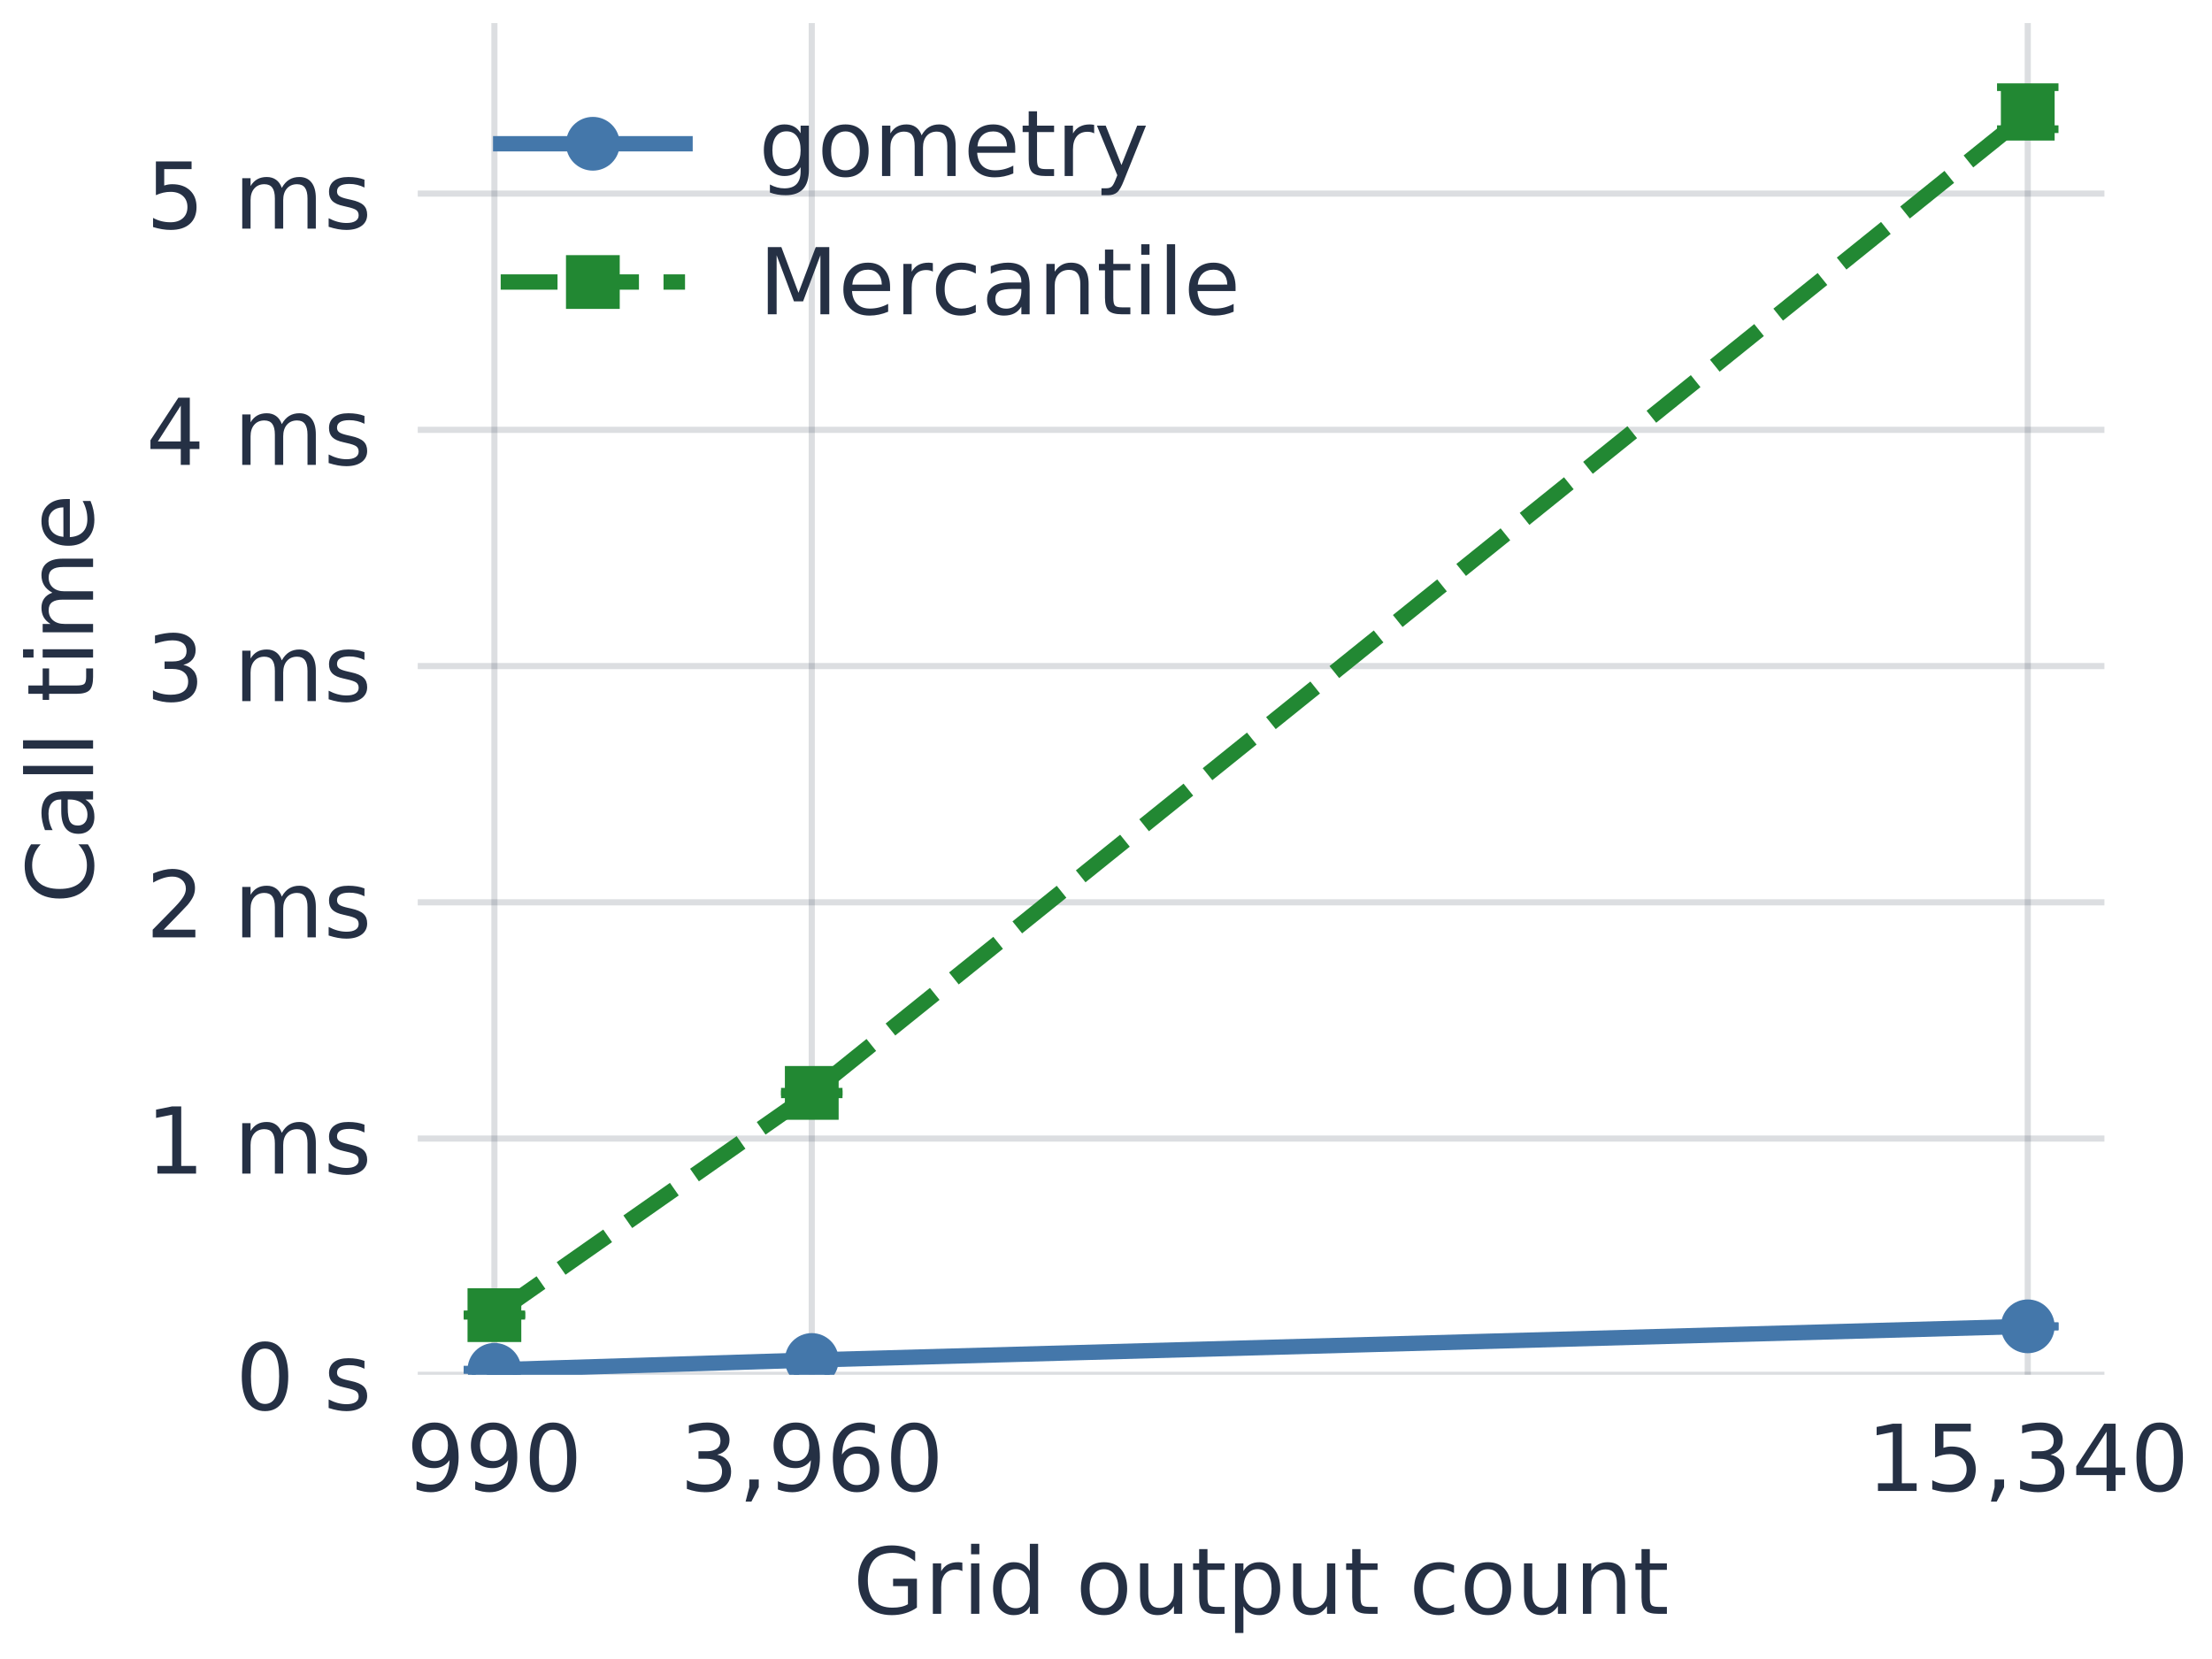
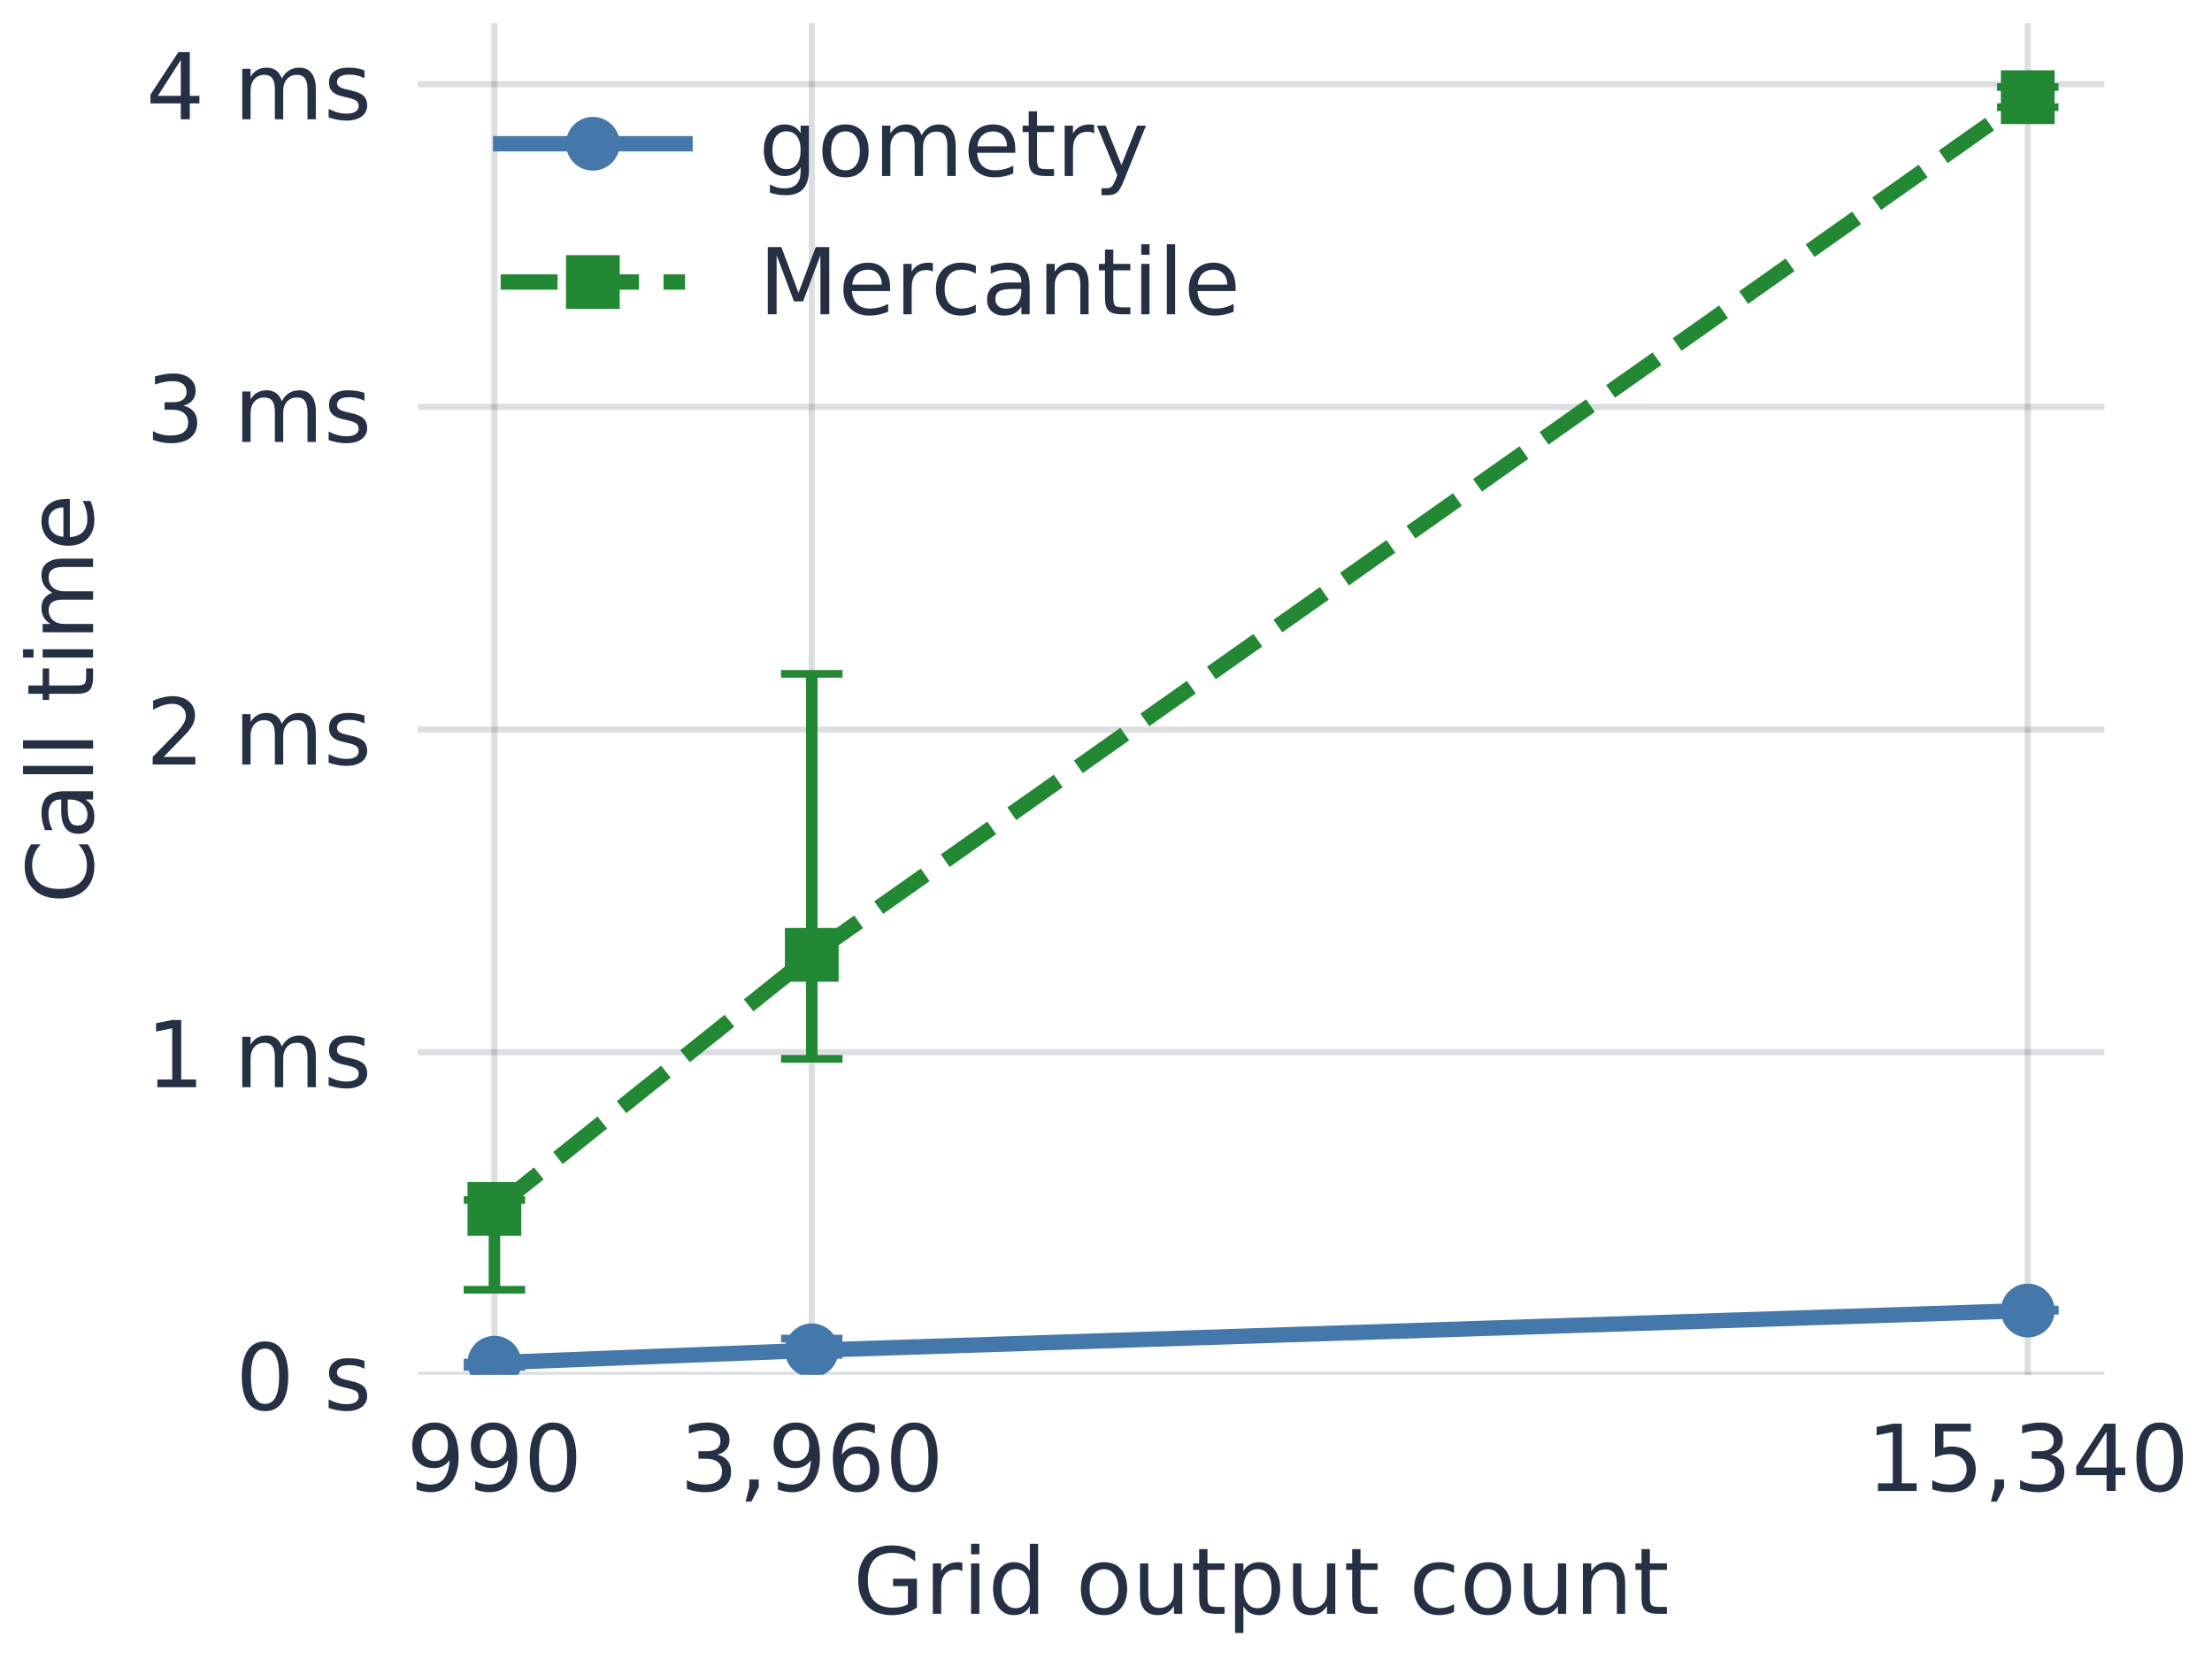
<svg xmlns="http://www.w3.org/2000/svg" xmlns:xlink="http://www.w3.org/1999/xlink" width="288pt" height="216pt" viewBox="0 0 288 216" version="1.1">
  <defs>
    <style type="text/css">*{stroke-linejoin: round; stroke-linecap: butt}</style>
  </defs>
  <g id="figure_1">
    <g id="patch_1">
      <path d="M 0 216 L 288 216 L 288 0 L 0 0 L 0 216 z " style="fill: none" />
    </g>
    <g id="axes_1">
      <g id="patch_2">
        <path d="M 54.39 178.999 L 273.995 178.999 L 273.995 3 L 54.39 3 L 54.39 178.999 z " style="fill: none" />
      </g>
      <g id="matplotlib.axis_1">
        <g id="xtick_1">
          <g id="line2d_1">
            <path d="M 64.372 178.999 L 64.372 3 " clip-path="url(#p5caec38085)" style="fill: none; stroke: #253044; stroke-opacity: 0.16; stroke-width: 0.8; stroke-linecap: square" />
          </g>
          <g id="line2d_2" />
          <g id="text_1">
            <g style="fill: #253044" transform="translate(52.91945 194.116) scale(0.12 -0.12)">
              <defs>
                <path id="DejaVuSans-1c" d="M 703 97 L 703 672 Q 941 559 1184 500 Q 1428 441 1663 441 Q 2288 441 2617 861 Q 2947 1281 2994 2138 Q 2813 1869 2534 1725 Q 2256 1581 1919 1581 Q 1219 1581 811 2004 Q 403 2428 403 3163 Q 403 3881 828 4315 Q 1253 4750 1959 4750 Q 2769 4750 3195 4129 Q 3622 3509 3622 2328 Q 3622 1225 3098 567 Q 2575 -91 1691 -91 Q 1453 -91 1209 -44 Q 966 3 703 97 z M 1959 2075 Q 2384 2075 2632 2365 Q 2881 2656 2881 3163 Q 2881 3666 2632 3958 Q 2384 4250 1959 4250 Q 1534 4250 1286 3958 Q 1038 3666 1038 3163 Q 1038 2656 1286 2365 Q 1534 2075 1959 2075 z " transform="scale(0.015625)" />
                <path id="DejaVuSans-13" d="M 2034 4250 Q 1547 4250 1301 3770 Q 1056 3291 1056 2328 Q 1056 1369 1301 889 Q 1547 409 2034 409 Q 2525 409 2770 889 Q 3016 1369 3016 2328 Q 3016 3291 2770 3770 Q 2525 4250 2034 4250 z M 2034 4750 Q 2819 4750 3233 4129 Q 3647 3509 3647 2328 Q 3647 1150 3233 529 Q 2819 -91 2034 -91 Q 1250 -91 836 529 Q 422 1150 422 2328 Q 422 3509 836 4129 Q 1250 4750 2034 4750 z " transform="scale(0.015625)" />
              </defs>
              <use xlink:href="#DejaVuSans-1c" />
              <use xlink:href="#DejaVuSans-1c" transform="translate(63.625 0)" />
              <use xlink:href="#DejaVuSans-13" transform="translate(127.25 0)" />
            </g>
          </g>
        </g>
        <g id="xtick_2">
          <g id="line2d_3">
            <path d="M 105.691 178.999 L 105.691 3 " clip-path="url(#p5caec38085)" style="fill: none; stroke: #253044; stroke-opacity: 0.16; stroke-width: 0.8; stroke-linecap: square" />
          </g>
          <g id="line2d_4" />
          <g id="text_2">
            <g style="fill: #253044" transform="translate(88.51441 194.116) scale(0.12 -0.12)">
              <defs>
                <path id="DejaVuSans-16" d="M 2597 2516 Q 3050 2419 3304 2112 Q 3559 1806 3559 1356 Q 3559 666 3084 287 Q 2609 -91 1734 -91 Q 1441 -91 1130 -33 Q 819 25 488 141 L 488 750 Q 750 597 1062 519 Q 1375 441 1716 441 Q 2309 441 2620 675 Q 2931 909 2931 1356 Q 2931 1769 2642 2001 Q 2353 2234 1838 2234 L 1294 2234 L 1294 2753 L 1863 2753 Q 2328 2753 2575 2939 Q 2822 3125 2822 3475 Q 2822 3834 2567 4026 Q 2313 4219 1838 4219 Q 1578 4219 1281 4162 Q 984 4106 628 3988 L 628 4550 Q 988 4650 1302 4700 Q 1616 4750 1894 4750 Q 2613 4750 3031 4423 Q 3450 4097 3450 3541 Q 3450 3153 3228 2886 Q 3006 2619 2597 2516 z " transform="scale(0.015625)" />
                <path id="DejaVuSans-f" d="M 750 794 L 1409 794 L 1409 256 L 897 -744 L 494 -744 L 750 256 L 750 794 z " transform="scale(0.015625)" />
                <path id="DejaVuSans-19" d="M 2113 2584 Q 1688 2584 1439 2293 Q 1191 2003 1191 1497 Q 1191 994 1439 701 Q 1688 409 2113 409 Q 2538 409 2786 701 Q 3034 994 3034 1497 Q 3034 2003 2786 2293 Q 2538 2584 2113 2584 z M 3366 4563 L 3366 3988 Q 3128 4100 2886 4159 Q 2644 4219 2406 4219 Q 1781 4219 1451 3797 Q 1122 3375 1075 2522 Q 1259 2794 1537 2939 Q 1816 3084 2150 3084 Q 2853 3084 3261 2657 Q 3669 2231 3669 1497 Q 3669 778 3244 343 Q 2819 -91 2113 -91 Q 1303 -91 875 529 Q 447 1150 447 2328 Q 447 3434 972 4092 Q 1497 4750 2381 4750 Q 2619 4750 2861 4703 Q 3103 4656 3366 4563 z " transform="scale(0.015625)" />
              </defs>
              <use xlink:href="#DejaVuSans-16" />
              <use xlink:href="#DejaVuSans-f" transform="translate(63.625 0)" />
              <use xlink:href="#DejaVuSans-1c" transform="translate(95.40625 0)" />
              <use xlink:href="#DejaVuSans-19" transform="translate(159.0312 0)" />
              <use xlink:href="#DejaVuSans-13" transform="translate(222.6562 0)" />
            </g>
          </g>
        </g>
        <g id="xtick_3">
          <g id="line2d_5">
            <path d="M 264.012 178.999 L 264.012 3 " clip-path="url(#p5caec38085)" style="fill: none; stroke: #253044; stroke-opacity: 0.16; stroke-width: 0.8; stroke-linecap: square" />
          </g>
          <g id="line2d_6" />
          <g id="text_3">
            <g style="fill: #253044" transform="translate(243.0181 194.116) scale(0.12 -0.12)">
              <defs>
                <path id="DejaVuSans-14" d="M 794 531 L 1825 531 L 1825 4091 L 703 3866 L 703 4441 L 1819 4666 L 2450 4666 L 2450 531 L 3481 531 L 3481 0 L 794 0 L 794 531 z " transform="scale(0.015625)" />
                <path id="DejaVuSans-18" d="M 691 4666 L 3169 4666 L 3169 4134 L 1269 4134 L 1269 2991 Q 1406 3038 1543 3061 Q 1681 3084 1819 3084 Q 2600 3084 3056 2656 Q 3513 2228 3513 1497 Q 3513 744 3044 326 Q 2575 -91 1722 -91 Q 1428 -91 1123 -41 Q 819 9 494 109 L 494 744 Q 775 591 1075 516 Q 1375 441 1709 441 Q 2250 441 2565 725 Q 2881 1009 2881 1497 Q 2881 1984 2565 2268 Q 2250 2553 1709 2553 Q 1456 2553 1204 2497 Q 953 2441 691 2322 L 691 4666 z " transform="scale(0.015625)" />
                <path id="DejaVuSans-17" d="M 2419 4116 L 825 1625 L 2419 1625 L 2419 4116 z M 2253 4666 L 3047 4666 L 3047 1625 L 3713 1625 L 3713 1100 L 3047 1100 L 3047 0 L 2419 0 L 2419 1100 L 313 1100 L 313 1709 L 2253 4666 z " transform="scale(0.015625)" />
              </defs>
              <use xlink:href="#DejaVuSans-14" />
              <use xlink:href="#DejaVuSans-18" transform="translate(63.625 0)" />
              <use xlink:href="#DejaVuSans-f" transform="translate(127.25 0)" />
              <use xlink:href="#DejaVuSans-16" transform="translate(159.0312 0)" />
              <use xlink:href="#DejaVuSans-17" transform="translate(222.6562 0)" />
              <use xlink:href="#DejaVuSans-13" transform="translate(286.2812 0)" />
            </g>
          </g>
        </g>
        <g id="text_4">
          <g style="fill: #253044" transform="translate(111.0697 210.1169) scale(0.12 -0.12)">
            <defs>
              <path id="DejaVuSans-2a" d="M 3809 666 L 3809 1919 L 2778 1919 L 2778 2438 L 4434 2438 L 4434 434 Q 4069 175 3628 42 Q 3188 -91 2688 -91 Q 1594 -91 976 548 Q 359 1188 359 2328 Q 359 3472 976 4111 Q 1594 4750 2688 4750 Q 3144 4750 3555 4637 Q 3966 4525 4313 4306 L 4313 3634 Q 3963 3931 3569 4081 Q 3175 4231 2741 4231 Q 1884 4231 1454 3753 Q 1025 3275 1025 2328 Q 1025 1384 1454 906 Q 1884 428 2741 428 Q 3075 428 3337 486 Q 3600 544 3809 666 z " transform="scale(0.015625)" />
              <path id="DejaVuSans-55" d="M 2631 2963 Q 2534 3019 2420 3045 Q 2306 3072 2169 3072 Q 1681 3072 1420 2755 Q 1159 2438 1159 1844 L 1159 0 L 581 0 L 581 3500 L 1159 3500 L 1159 2956 Q 1341 3275 1631 3429 Q 1922 3584 2338 3584 Q 2397 3584 2469 3576 Q 2541 3569 2628 3553 L 2631 2963 z " transform="scale(0.015625)" />
              <path id="DejaVuSans-4c" d="M 603 3500 L 1178 3500 L 1178 0 L 603 0 L 603 3500 z M 603 4863 L 1178 4863 L 1178 4134 L 603 4134 L 603 4863 z " transform="scale(0.015625)" />
              <path id="DejaVuSans-47" d="M 2906 2969 L 2906 4863 L 3481 4863 L 3481 0 L 2906 0 L 2906 525 Q 2725 213 2448 61 Q 2172 -91 1784 -91 Q 1150 -91 751 415 Q 353 922 353 1747 Q 353 2572 751 3078 Q 1150 3584 1784 3584 Q 2172 3584 2448 3432 Q 2725 3281 2906 2969 z M 947 1747 Q 947 1113 1208 752 Q 1469 391 1925 391 Q 2381 391 2643 752 Q 2906 1113 2906 1747 Q 2906 2381 2643 2742 Q 2381 3103 1925 3103 Q 1469 3103 1208 2742 Q 947 2381 947 1747 z " transform="scale(0.015625)" />
              <path id="DejaVuSans-3" transform="scale(0.015625)" />
              <path id="DejaVuSans-52" d="M 1959 3097 Q 1497 3097 1228 2736 Q 959 2375 959 1747 Q 959 1119 1226 758 Q 1494 397 1959 397 Q 2419 397 2687 759 Q 2956 1122 2956 1747 Q 2956 2369 2687 2733 Q 2419 3097 1959 3097 z M 1959 3584 Q 2709 3584 3137 3096 Q 3566 2609 3566 1747 Q 3566 888 3137 398 Q 2709 -91 1959 -91 Q 1206 -91 779 398 Q 353 888 353 1747 Q 353 2609 779 3096 Q 1206 3584 1959 3584 z " transform="scale(0.015625)" />
              <path id="DejaVuSans-58" d="M 544 1381 L 544 3500 L 1119 3500 L 1119 1403 Q 1119 906 1312 657 Q 1506 409 1894 409 Q 2359 409 2629 706 Q 2900 1003 2900 1516 L 2900 3500 L 3475 3500 L 3475 0 L 2900 0 L 2900 538 Q 2691 219 2414 64 Q 2138 -91 1772 -91 Q 1169 -91 856 284 Q 544 659 544 1381 z M 1991 3584 L 1991 3584 z " transform="scale(0.015625)" />
              <path id="DejaVuSans-57" d="M 1172 4494 L 1172 3500 L 2356 3500 L 2356 3053 L 1172 3053 L 1172 1153 Q 1172 725 1289 603 Q 1406 481 1766 481 L 2356 481 L 2356 0 L 1766 0 Q 1100 0 847 248 Q 594 497 594 1153 L 594 3053 L 172 3053 L 172 3500 L 594 3500 L 594 4494 L 1172 4494 z " transform="scale(0.015625)" />
              <path id="DejaVuSans-53" d="M 1159 525 L 1159 -1331 L 581 -1331 L 581 3500 L 1159 3500 L 1159 2969 Q 1341 3281 1617 3432 Q 1894 3584 2278 3584 Q 2916 3584 3314 3078 Q 3713 2572 3713 1747 Q 3713 922 3314 415 Q 2916 -91 2278 -91 Q 1894 -91 1617 61 Q 1341 213 1159 525 z M 3116 1747 Q 3116 2381 2855 2742 Q 2594 3103 2138 3103 Q 1681 3103 1420 2742 Q 1159 2381 1159 1747 Q 1159 1113 1420 752 Q 1681 391 2138 391 Q 2594 391 2855 752 Q 3116 1113 3116 1747 z " transform="scale(0.015625)" />
              <path id="DejaVuSans-46" d="M 3122 3366 L 3122 2828 Q 2878 2963 2633 3030 Q 2388 3097 2138 3097 Q 1578 3097 1268 2742 Q 959 2388 959 1747 Q 959 1106 1268 751 Q 1578 397 2138 397 Q 2388 397 2633 464 Q 2878 531 3122 666 L 3122 134 Q 2881 22 2623 -34 Q 2366 -91 2075 -91 Q 1284 -91 818 406 Q 353 903 353 1747 Q 353 2603 823 3093 Q 1294 3584 2113 3584 Q 2378 3584 2631 3529 Q 2884 3475 3122 3366 z " transform="scale(0.015625)" />
              <path id="DejaVuSans-51" d="M 3513 2113 L 3513 0 L 2938 0 L 2938 2094 Q 2938 2591 2744 2837 Q 2550 3084 2163 3084 Q 1697 3084 1428 2787 Q 1159 2491 1159 1978 L 1159 0 L 581 0 L 581 3500 L 1159 3500 L 1159 2956 Q 1366 3272 1645 3428 Q 1925 3584 2291 3584 Q 2894 3584 3203 3211 Q 3513 2838 3513 2113 z " transform="scale(0.015625)" />
            </defs>
            <use xlink:href="#DejaVuSans-2a" />
            <use xlink:href="#DejaVuSans-55" transform="translate(77.48438 0)" />
            <use xlink:href="#DejaVuSans-4c" transform="translate(118.5938 0)" />
            <use xlink:href="#DejaVuSans-47" transform="translate(146.375 0)" />
            <use xlink:href="#DejaVuSans-3" transform="translate(209.8594 0)" />
            <use xlink:href="#DejaVuSans-52" transform="translate(241.6406 0)" />
            <use xlink:href="#DejaVuSans-58" transform="translate(302.8281 0)" />
            <use xlink:href="#DejaVuSans-57" transform="translate(366.2031 0)" />
            <use xlink:href="#DejaVuSans-53" transform="translate(405.4062 0)" />
            <use xlink:href="#DejaVuSans-58" transform="translate(468.8906 0)" />
            <use xlink:href="#DejaVuSans-57" transform="translate(532.2656 0)" />
            <use xlink:href="#DejaVuSans-3" transform="translate(571.4688 0)" />
            <use xlink:href="#DejaVuSans-46" transform="translate(603.25 0)" />
            <use xlink:href="#DejaVuSans-52" transform="translate(658.2344 0)" />
            <use xlink:href="#DejaVuSans-58" transform="translate(719.4219 0)" />
            <use xlink:href="#DejaVuSans-51" transform="translate(782.7969 0)" />
            <use xlink:href="#DejaVuSans-57" transform="translate(846.1719 0)" />
          </g>
        </g>
      </g>
      <g id="matplotlib.axis_2">
        <g id="ytick_1">
          <g id="line2d_7">
            <path d="M 54.39 178.999 L 273.995 178.999 " clip-path="url(#p5caec38085)" style="fill: none; stroke: #253044; stroke-opacity: 0.16; stroke-width: 0.8; stroke-linecap: square" />
          </g>
          <g id="line2d_8" />
          <g id="text_5">
            <g style="fill: #253044" transform="translate(30.68993 183.5574) scale(0.12 -0.12)">
              <defs>
                <path id="DejaVuSans-56" d="M 2834 3397 L 2834 2853 Q 2591 2978 2328 3040 Q 2066 3103 1784 3103 Q 1356 3103 1142 2972 Q 928 2841 928 2578 Q 928 2378 1081 2264 Q 1234 2150 1697 2047 L 1894 2003 Q 2506 1872 2764 1633 Q 3022 1394 3022 966 Q 3022 478 2636 193 Q 2250 -91 1575 -91 Q 1294 -91 989 -36 Q 684 19 347 128 L 347 722 Q 666 556 975 473 Q 1284 391 1588 391 Q 1994 391 2212 530 Q 2431 669 2431 922 Q 2431 1156 2273 1281 Q 2116 1406 1581 1522 L 1381 1569 Q 847 1681 609 1914 Q 372 2147 372 2553 Q 372 3047 722 3315 Q 1072 3584 1716 3584 Q 2034 3584 2315 3537 Q 2597 3491 2834 3397 z " transform="scale(0.015625)" />
              </defs>
              <use xlink:href="#DejaVuSans-13" />
              <use xlink:href="#DejaVuSans-3" transform="translate(63.625 0)" />
              <use xlink:href="#DejaVuSans-56" transform="translate(95.40625 0)" />
            </g>
          </g>
        </g>
        <g id="ytick_2">
          <g id="line2d_9">
-             <path d="M 54.39 148.241 L 273.995 148.241 " clip-path="url(#p5caec38085)" style="fill: none; stroke: #253044; stroke-opacity: 0.16; stroke-width: 0.8; stroke-linecap: square" />
+             <path d="M 54.39 136.992 L 273.995 136.992 " clip-path="url(#p5caec38085)" style="fill: none; stroke: #253044; stroke-opacity: 0.16; stroke-width: 0.8; stroke-linecap: square" />
          </g>
          <g id="line2d_10" />
          <g id="text_6">
-             <g style="fill: #253044" transform="translate(19.00118 152.7991) scale(0.12 -0.12)">
+             <g style="fill: #253044" transform="translate(19.00118 141.5502) scale(0.12 -0.12)">
              <defs>
                <path id="DejaVuSans-50" d="M 3328 2828 Q 3544 3216 3844 3400 Q 4144 3584 4550 3584 Q 5097 3584 5394 3201 Q 5691 2819 5691 2113 L 5691 0 L 5113 0 L 5113 2094 Q 5113 2597 4934 2840 Q 4756 3084 4391 3084 Q 3944 3084 3684 2787 Q 3425 2491 3425 1978 L 3425 0 L 2847 0 L 2847 2094 Q 2847 2600 2669 2842 Q 2491 3084 2119 3084 Q 1678 3084 1418 2786 Q 1159 2488 1159 1978 L 1159 0 L 581 0 L 581 3500 L 1159 3500 L 1159 2956 Q 1356 3278 1631 3431 Q 1906 3584 2284 3584 Q 2666 3584 2933 3390 Q 3200 3197 3328 2828 z " transform="scale(0.015625)" />
              </defs>
              <use xlink:href="#DejaVuSans-14" />
              <use xlink:href="#DejaVuSans-3" transform="translate(63.625 0)" />
              <use xlink:href="#DejaVuSans-50" transform="translate(95.40625 0)" />
              <use xlink:href="#DejaVuSans-56" transform="translate(192.8125 0)" />
            </g>
          </g>
        </g>
        <g id="ytick_3">
          <g id="line2d_11">
-             <path d="M 54.39 117.482 L 273.995 117.482 " clip-path="url(#p5caec38085)" style="fill: none; stroke: #253044; stroke-opacity: 0.16; stroke-width: 0.8; stroke-linecap: square" />
+             <path d="M 54.39 94.984 L 273.995 94.984 " clip-path="url(#p5caec38085)" style="fill: none; stroke: #253044; stroke-opacity: 0.16; stroke-width: 0.8; stroke-linecap: square" />
          </g>
          <g id="line2d_12" />
          <g id="text_7">
-             <g style="fill: #253044" transform="translate(19.00118 122.0409) scale(0.12 -0.12)">
+             <g style="fill: #253044" transform="translate(19.00118 99.54288) scale(0.12 -0.12)">
              <defs>
                <path id="DejaVuSans-15" d="M 1228 531 L 3431 531 L 3431 0 L 469 0 L 469 531 Q 828 903 1448 1529 Q 2069 2156 2228 2338 Q 2531 2678 2651 2914 Q 2772 3150 2772 3378 Q 2772 3750 2511 3984 Q 2250 4219 1831 4219 Q 1534 4219 1204 4116 Q 875 4013 500 3803 L 500 4441 Q 881 4594 1212 4672 Q 1544 4750 1819 4750 Q 2544 4750 2975 4387 Q 3406 4025 3406 3419 Q 3406 3131 3298 2873 Q 3191 2616 2906 2266 Q 2828 2175 2409 1742 Q 1991 1309 1228 531 z " transform="scale(0.015625)" />
              </defs>
              <use xlink:href="#DejaVuSans-15" />
              <use xlink:href="#DejaVuSans-3" transform="translate(63.625 0)" />
              <use xlink:href="#DejaVuSans-50" transform="translate(95.40625 0)" />
              <use xlink:href="#DejaVuSans-56" transform="translate(192.8125 0)" />
            </g>
          </g>
        </g>
        <g id="ytick_4">
          <g id="line2d_13">
-             <path d="M 54.39 86.724 L 273.995 86.724 " clip-path="url(#p5caec38085)" style="fill: none; stroke: #253044; stroke-opacity: 0.16; stroke-width: 0.8; stroke-linecap: square" />
+             <path d="M 54.39 52.977 L 273.995 52.977 " clip-path="url(#p5caec38085)" style="fill: none; stroke: #253044; stroke-opacity: 0.16; stroke-width: 0.8; stroke-linecap: square" />
          </g>
          <g id="line2d_14" />
          <g id="text_8">
-             <g style="fill: #253044" transform="translate(19.00118 91.2826) scale(0.12 -0.12)">
+             <g style="fill: #253044" transform="translate(19.00118 57.53562) scale(0.12 -0.12)">
              <use xlink:href="#DejaVuSans-16" />
              <use xlink:href="#DejaVuSans-3" transform="translate(63.625 0)" />
              <use xlink:href="#DejaVuSans-50" transform="translate(95.40625 0)" />
              <use xlink:href="#DejaVuSans-56" transform="translate(192.8125 0)" />
            </g>
          </g>
        </g>
        <g id="ytick_5">
          <g id="line2d_15">
-             <path d="M 54.39 55.966 L 273.995 55.966 " clip-path="url(#p5caec38085)" style="fill: none; stroke: #253044; stroke-opacity: 0.16; stroke-width: 0.8; stroke-linecap: square" />
+             <path d="M 54.39 10.97 L 273.995 10.97 " clip-path="url(#p5caec38085)" style="fill: none; stroke: #253044; stroke-opacity: 0.16; stroke-width: 0.8; stroke-linecap: square" />
          </g>
          <g id="line2d_16" />
          <g id="text_9">
-             <g style="fill: #253044" transform="translate(19.00118 60.52433) scale(0.12 -0.12)">
+             <g style="fill: #253044" transform="translate(19.00118 15.52835) scale(0.12 -0.12)">
              <use xlink:href="#DejaVuSans-17" />
              <use xlink:href="#DejaVuSans-3" transform="translate(63.625 0)" />
              <use xlink:href="#DejaVuSans-50" transform="translate(95.40625 0)" />
              <use xlink:href="#DejaVuSans-56" transform="translate(192.8125 0)" />
            </g>
          </g>
        </g>
-         <g id="ytick_6">
-           <g id="line2d_17">
-             <path d="M 54.39 25.207 L 273.995 25.207 " clip-path="url(#p5caec38085)" style="fill: none; stroke: #253044; stroke-opacity: 0.16; stroke-width: 0.8; stroke-linecap: square" />
-           </g>
-           <g id="line2d_18" />
-           <g id="text_10">
-             <g style="fill: #253044" transform="translate(19.00118 29.76606) scale(0.12 -0.12)">
-               <use xlink:href="#DejaVuSans-18" />
-               <use xlink:href="#DejaVuSans-3" transform="translate(63.625 0)" />
-               <use xlink:href="#DejaVuSans-50" transform="translate(95.40625 0)" />
-               <use xlink:href="#DejaVuSans-56" transform="translate(192.8125 0)" />
-             </g>
-           </g>
-         </g>
-         <g id="text_11">
+         <g id="text_10">
          <g style="fill: #253044" transform="translate(12.11837 117.662) rotate(-90) scale(0.12 -0.12)">
            <defs>
              <path id="DejaVuSans-26" d="M 4122 4306 L 4122 3641 Q 3803 3938 3442 4084 Q 3081 4231 2675 4231 Q 1875 4231 1450 3742 Q 1025 3253 1025 2328 Q 1025 1406 1450 917 Q 1875 428 2675 428 Q 3081 428 3442 575 Q 3803 722 4122 1019 L 4122 359 Q 3791 134 3420 21 Q 3050 -91 2638 -91 Q 1578 -91 968 557 Q 359 1206 359 2328 Q 359 3453 968 4101 Q 1578 4750 2638 4750 Q 3056 4750 3426 4639 Q 3797 4528 4122 4306 z " transform="scale(0.015625)" />
              <path id="DejaVuSans-44" d="M 2194 1759 Q 1497 1759 1228 1600 Q 959 1441 959 1056 Q 959 750 1161 570 Q 1363 391 1709 391 Q 2188 391 2477 730 Q 2766 1069 2766 1631 L 2766 1759 L 2194 1759 z M 3341 1997 L 3341 0 L 2766 0 L 2766 531 Q 2569 213 2275 61 Q 1981 -91 1556 -91 Q 1019 -91 701 211 Q 384 513 384 1019 Q 384 1609 779 1909 Q 1175 2209 1959 2209 L 2766 2209 L 2766 2266 Q 2766 2663 2505 2880 Q 2244 3097 1772 3097 Q 1472 3097 1187 3025 Q 903 2953 641 2809 L 641 3341 Q 956 3463 1253 3523 Q 1550 3584 1831 3584 Q 2591 3584 2966 3190 Q 3341 2797 3341 1997 z " transform="scale(0.015625)" />
              <path id="DejaVuSans-4f" d="M 603 4863 L 1178 4863 L 1178 0 L 603 0 L 603 4863 z " transform="scale(0.015625)" />
              <path id="DejaVuSans-48" d="M 3597 1894 L 3597 1613 L 953 1613 Q 991 1019 1311 708 Q 1631 397 2203 397 Q 2534 397 2845 478 Q 3156 559 3463 722 L 3463 178 Q 3153 47 2828 -22 Q 2503 -91 2169 -91 Q 1331 -91 842 396 Q 353 884 353 1716 Q 353 2575 817 3079 Q 1281 3584 2069 3584 Q 2775 3584 3186 3129 Q 3597 2675 3597 1894 z M 3022 2063 Q 3016 2534 2758 2815 Q 2500 3097 2075 3097 Q 1594 3097 1305 2825 Q 1016 2553 972 2059 L 3022 2063 z " transform="scale(0.015625)" />
            </defs>
            <use xlink:href="#DejaVuSans-26" />
            <use xlink:href="#DejaVuSans-44" transform="translate(69.82812 0)" />
            <use xlink:href="#DejaVuSans-4f" transform="translate(131.1094 0)" />
            <use xlink:href="#DejaVuSans-4f" transform="translate(158.8906 0)" />
            <use xlink:href="#DejaVuSans-3" transform="translate(186.6719 0)" />
            <use xlink:href="#DejaVuSans-57" transform="translate(218.4531 0)" />
            <use xlink:href="#DejaVuSans-4c" transform="translate(257.6562 0)" />
            <use xlink:href="#DejaVuSans-50" transform="translate(285.4375 0)" />
            <use xlink:href="#DejaVuSans-48" transform="translate(382.8438 0)" />
          </g>
        </g>
      </g>
-       <g id="line2d_19">
-         <path d="M 64.372 178.35 L 105.691 177.07 L 264.012 172.687 " clip-path="url(#p5caec38085)" style="fill: none; stroke: #4477aa; stroke-width: 2; stroke-linecap: square" />
+       <g id="line2d_17">
+         <path d="M 64.372 177.42 L 105.691 175.81 L 264.012 170.629 " clip-path="url(#p5caec38085)" style="fill: none; stroke: #4477aa; stroke-width: 2; stroke-linecap: square" />
        <defs>
          <path id="m4e5c353c37" d="M 0 3 C 0.796 3 1.559 2.684 2.121 2.121 C 2.684 1.559 3 0.796 3 0 C 3 -0.796 2.684 -1.559 2.121 -2.121 C 1.559 -2.684 0.796 -3 0 -3 C -0.796 -3 -1.559 -2.684 -2.121 -2.121 C -2.684 -1.559 -3 -0.796 -3 0 C -3 0.796 -2.684 1.559 -2.121 2.121 C -1.559 2.684 -0.796 3 0 3 z " style="stroke: #4477aa" />
        </defs>
        <g clip-path="url(#p5caec38085)">
-           <use xlink:href="#m4e5c353c37" x="64.372" y="178.35" style="fill: #4477aa; stroke: #4477aa" />
-           <use xlink:href="#m4e5c353c37" x="105.691" y="177.07" style="fill: #4477aa; stroke: #4477aa" />
-           <use xlink:href="#m4e5c353c37" x="264.012" y="172.687" style="fill: #4477aa; stroke: #4477aa" />
-         </g>
-       </g>
-       <g id="line2d_20">
-         <path d="M 64.372 171.231 L 105.691 142.294 L 264.012 14.8 " clip-path="url(#p5caec38085)" style="fill: none; stroke-dasharray: 7.4,3.2; stroke-dashoffset: 0; stroke: #228833; stroke-width: 2" />
+           <use xlink:href="#m4e5c353c37" x="64.372" y="177.42" style="fill: #4477aa; stroke: #4477aa" />
+           <use xlink:href="#m4e5c353c37" x="105.691" y="175.81" style="fill: #4477aa; stroke: #4477aa" />
+           <use xlink:href="#m4e5c353c37" x="264.012" y="170.629" style="fill: #4477aa; stroke: #4477aa" />
+         </g>
+       </g>
+       <g id="line2d_18">
+         <path d="M 64.372 157.401 L 105.691 124.318 L 264.012 12.653 " clip-path="url(#p5caec38085)" style="fill: none; stroke-dasharray: 7.4,3.2; stroke-dashoffset: 0; stroke: #228833; stroke-width: 2" />
        <defs>
          <path id="m59efee9241" d="M -3 3 L 3 3 L 3 -3 L -3 -3 z " style="stroke: #228833; stroke-linejoin: miter" />
        </defs>
        <g clip-path="url(#p5caec38085)">
-           <use xlink:href="#m59efee9241" x="64.372" y="171.231" style="fill: #228833; stroke: #228833; stroke-linejoin: miter" />
-           <use xlink:href="#m59efee9241" x="105.691" y="142.294" style="fill: #228833; stroke: #228833; stroke-linejoin: miter" />
-           <use xlink:href="#m59efee9241" x="264.012" y="14.8" style="fill: #228833; stroke: #228833; stroke-linejoin: miter" />
+           <use xlink:href="#m59efee9241" x="64.372" y="157.401" style="fill: #228833; stroke: #228833; stroke-linejoin: miter" />
+           <use xlink:href="#m59efee9241" x="105.691" y="124.318" style="fill: #228833; stroke: #228833; stroke-linejoin: miter" />
+           <use xlink:href="#m59efee9241" x="264.012" y="12.653" style="fill: #228833; stroke: #228833; stroke-linejoin: miter" />
        </g>
      </g>
      <g id="LineCollection_1">
-         <path d="M 64.372 178.362 L 64.372 178.331 " clip-path="url(#p5caec38085)" style="fill: none; stroke: #4477aa; stroke-width: 1.5" />
-       </g>
-       <g id="line2d_21">
+         <path d="M 64.372 177.971 L 64.372 177.406 " clip-path="url(#p5caec38085)" style="fill: none; stroke: #4477aa; stroke-width: 1.5" />
+       </g>
+       <g id="line2d_19">
        <defs>
          <path id="m83a3b47bb3" d="M 4 0 L -4 -0 " style="stroke: #4477aa" />
        </defs>
        <g clip-path="url(#p5caec38085)">
-           <use xlink:href="#m83a3b47bb3" x="64.372" y="178.362" style="fill: #4477aa; stroke: #4477aa" />
+           <use xlink:href="#m83a3b47bb3" x="64.372" y="177.971" style="fill: #4477aa; stroke: #4477aa" />
+         </g>
+       </g>
+       <g id="line2d_20">
+         <g clip-path="url(#p5caec38085)">
+           <use xlink:href="#m83a3b47bb3" x="64.372" y="177.406" style="fill: #4477aa; stroke: #4477aa" />
+         </g>
+       </g>
+       <g id="LineCollection_2">
+         <path d="M 105.691 176.412 L 105.691 174.287 " clip-path="url(#p5caec38085)" style="fill: none; stroke: #4477aa; stroke-width: 1.5" />
+       </g>
+       <g id="line2d_21">
+         <g clip-path="url(#p5caec38085)">
+           <use xlink:href="#m83a3b47bb3" x="105.691" y="176.412" style="fill: #4477aa; stroke: #4477aa" />
        </g>
      </g>
      <g id="line2d_22">
        <g clip-path="url(#p5caec38085)">
-           <use xlink:href="#m83a3b47bb3" x="64.372" y="178.331" style="fill: #4477aa; stroke: #4477aa" />
-         </g>
-       </g>
-       <g id="LineCollection_2">
-         <path d="M 105.691 177.101 L 105.691 177.014 " clip-path="url(#p5caec38085)" style="fill: none; stroke: #4477aa; stroke-width: 1.5" />
+           <use xlink:href="#m83a3b47bb3" x="105.691" y="174.287" style="fill: #4477aa; stroke: #4477aa" />
+         </g>
+       </g>
+       <g id="LineCollection_3">
+         <path d="M 264.012 170.66 L 264.012 170.508 " clip-path="url(#p5caec38085)" style="fill: none; stroke: #4477aa; stroke-width: 1.5" />
      </g>
      <g id="line2d_23">
        <g clip-path="url(#p5caec38085)">
-           <use xlink:href="#m83a3b47bb3" x="105.691" y="177.101" style="fill: #4477aa; stroke: #4477aa" />
+           <use xlink:href="#m83a3b47bb3" x="264.012" y="170.66" style="fill: #4477aa; stroke: #4477aa" />
        </g>
      </g>
      <g id="line2d_24">
        <g clip-path="url(#p5caec38085)">
-           <use xlink:href="#m83a3b47bb3" x="105.691" y="177.014" style="fill: #4477aa; stroke: #4477aa" />
-         </g>
-       </g>
-       <g id="LineCollection_3">
-         <path d="M 264.012 172.729 L 264.012 172.654 " clip-path="url(#p5caec38085)" style="fill: none; stroke: #4477aa; stroke-width: 1.5" />
+           <use xlink:href="#m83a3b47bb3" x="264.012" y="170.508" style="fill: #4477aa; stroke: #4477aa" />
+         </g>
+       </g>
+       <g id="LineCollection_4">
+         <path d="M 64.372 167.924 L 64.372 156.241 " clip-path="url(#p5caec38085)" style="fill: none; stroke: #228833; stroke-width: 1.5" />
      </g>
      <g id="line2d_25">
-         <g clip-path="url(#p5caec38085)">
-           <use xlink:href="#m83a3b47bb3" x="264.012" y="172.729" style="fill: #4477aa; stroke: #4477aa" />
-         </g>
-       </g>
-       <g id="line2d_26">
-         <g clip-path="url(#p5caec38085)">
-           <use xlink:href="#m83a3b47bb3" x="264.012" y="172.654" style="fill: #4477aa; stroke: #4477aa" />
-         </g>
-       </g>
-       <g id="LineCollection_4">
-         <path d="M 64.372 171.31 L 64.372 171.123 " clip-path="url(#p5caec38085)" style="fill: none; stroke: #228833; stroke-width: 1.5" />
-       </g>
-       <g id="line2d_27">
        <defs>
          <path id="mb35ccb0ca6" d="M 4 0 L -4 -0 " style="stroke: #228833" />
        </defs>
        <g clip-path="url(#p5caec38085)">
-           <use xlink:href="#mb35ccb0ca6" x="64.372" y="171.31" style="fill: #228833; stroke: #228833" />
+           <use xlink:href="#mb35ccb0ca6" x="64.372" y="167.924" style="fill: #228833; stroke: #228833" />
+         </g>
+       </g>
+       <g id="line2d_26">
+         <g clip-path="url(#p5caec38085)">
+           <use xlink:href="#mb35ccb0ca6" x="64.372" y="156.241" style="fill: #228833; stroke: #228833" />
+         </g>
+       </g>
+       <g id="LineCollection_5">
+         <path d="M 105.691 137.858 L 105.691 87.735 " clip-path="url(#p5caec38085)" style="fill: none; stroke: #228833; stroke-width: 1.5" />
+       </g>
+       <g id="line2d_27">
+         <g clip-path="url(#p5caec38085)">
+           <use xlink:href="#mb35ccb0ca6" x="105.691" y="137.858" style="fill: #228833; stroke: #228833" />
        </g>
      </g>
      <g id="line2d_28">
        <g clip-path="url(#p5caec38085)">
-           <use xlink:href="#mb35ccb0ca6" x="64.372" y="171.123" style="fill: #228833; stroke: #228833" />
-         </g>
-       </g>
-       <g id="LineCollection_5">
-         <path d="M 105.691 142.475 L 105.691 142.142 " clip-path="url(#p5caec38085)" style="fill: none; stroke: #228833; stroke-width: 1.5" />
+           <use xlink:href="#mb35ccb0ca6" x="105.691" y="87.735" style="fill: #228833; stroke: #228833" />
+         </g>
+       </g>
+       <g id="LineCollection_6">
+         <path d="M 264.012 13.952 L 264.012 11.332 " clip-path="url(#p5caec38085)" style="fill: none; stroke: #228833; stroke-width: 1.5" />
      </g>
      <g id="line2d_29">
        <g clip-path="url(#p5caec38085)">
-           <use xlink:href="#mb35ccb0ca6" x="105.691" y="142.475" style="fill: #228833; stroke: #228833" />
+           <use xlink:href="#mb35ccb0ca6" x="264.012" y="13.952" style="fill: #228833; stroke: #228833" />
        </g>
      </g>
      <g id="line2d_30">
        <g clip-path="url(#p5caec38085)">
-           <use xlink:href="#mb35ccb0ca6" x="105.691" y="142.142" style="fill: #228833; stroke: #228833" />
-         </g>
-       </g>
-       <g id="LineCollection_6">
-         <path d="M 264.012 16.82 L 264.012 11.351 " clip-path="url(#p5caec38085)" style="fill: none; stroke: #228833; stroke-width: 1.5" />
-       </g>
-       <g id="line2d_31">
-         <g clip-path="url(#p5caec38085)">
-           <use xlink:href="#mb35ccb0ca6" x="264.012" y="16.82" style="fill: #228833; stroke: #228833" />
-         </g>
-       </g>
-       <g id="line2d_32">
-         <g clip-path="url(#p5caec38085)">
-           <use xlink:href="#mb35ccb0ca6" x="264.012" y="11.351" style="fill: #228833; stroke: #228833" />
+           <use xlink:href="#mb35ccb0ca6" x="264.012" y="11.332" style="fill: #228833; stroke: #228833" />
        </g>
      </g>
      <g id="legend_1">
-         <g id="line2d_33">
+         <g id="line2d_31">
          <path d="M 65.19 18.718 L 77.19 18.718 L 89.19 18.718 " style="fill: none; stroke: #4477aa; stroke-width: 2; stroke-linecap: square" />
          <g>
            <use xlink:href="#m4e5c353c37" x="77.19" y="18.718" style="fill: #4477aa; stroke: #4477aa" />
          </g>
        </g>
-         <g id="text_12">
+         <g id="text_11">
          <g style="fill: #253044" transform="translate(98.78993 22.91837) scale(0.12 -0.12)">
            <defs>
              <path id="DejaVuSans-4a" d="M 2906 1791 Q 2906 2416 2648 2759 Q 2391 3103 1925 3103 Q 1463 3103 1205 2759 Q 947 2416 947 1791 Q 947 1169 1205 825 Q 1463 481 1925 481 Q 2391 481 2648 825 Q 2906 1169 2906 1791 z M 3481 434 Q 3481 -459 3084 -895 Q 2688 -1331 1869 -1331 Q 1566 -1331 1297 -1286 Q 1028 -1241 775 -1147 L 775 -588 Q 1028 -725 1275 -790 Q 1522 -856 1778 -856 Q 2344 -856 2625 -561 Q 2906 -266 2906 331 L 2906 616 Q 2728 306 2450 153 Q 2172 0 1784 0 Q 1141 0 747 490 Q 353 981 353 1791 Q 353 2603 747 3093 Q 1141 3584 1784 3584 Q 2172 3584 2450 3431 Q 2728 3278 2906 2969 L 2906 3500 L 3481 3500 L 3481 434 z " transform="scale(0.015625)" />
              <path id="DejaVuSans-5c" d="M 2059 -325 Q 1816 -950 1584 -1140 Q 1353 -1331 966 -1331 L 506 -1331 L 506 -850 L 844 -850 Q 1081 -850 1212 -737 Q 1344 -625 1503 -206 L 1606 56 L 191 3500 L 800 3500 L 1894 763 L 2988 3500 L 3597 3500 L 2059 -325 z " transform="scale(0.015625)" />
            </defs>
            <use xlink:href="#DejaVuSans-4a" />
            <use xlink:href="#DejaVuSans-52" transform="translate(63.48438 0)" />
            <use xlink:href="#DejaVuSans-50" transform="translate(124.6719 0)" />
            <use xlink:href="#DejaVuSans-48" transform="translate(222.0781 0)" />
            <use xlink:href="#DejaVuSans-57" transform="translate(283.6094 0)" />
            <use xlink:href="#DejaVuSans-55" transform="translate(322.8125 0)" />
            <use xlink:href="#DejaVuSans-5c" transform="translate(363.9219 0)" />
          </g>
        </g>
-         <g id="line2d_34">
+         <g id="line2d_32">
          <path d="M 65.19 36.719 L 77.19 36.719 L 89.19 36.719 " style="fill: none; stroke-dasharray: 7.4,3.2; stroke-dashoffset: 0; stroke: #228833; stroke-width: 2" />
          <g>
            <use xlink:href="#m59efee9241" x="77.19" y="36.719" style="fill: #228833; stroke: #228833; stroke-linejoin: miter" />
          </g>
        </g>
-         <g id="text_13">
+         <g id="text_12">
          <g style="fill: #253044" transform="translate(98.78993 40.9193) scale(0.12 -0.12)">
            <defs>
              <path id="DejaVuSans-30" d="M 628 4666 L 1569 4666 L 2759 1491 L 3956 4666 L 4897 4666 L 4897 0 L 4281 0 L 4281 4097 L 3078 897 L 2444 897 L 1241 4097 L 1241 0 L 628 0 L 628 4666 z " transform="scale(0.015625)" />
            </defs>
            <use xlink:href="#DejaVuSans-30" />
            <use xlink:href="#DejaVuSans-48" transform="translate(86.28125 0)" />
            <use xlink:href="#DejaVuSans-55" transform="translate(147.8125 0)" />
            <use xlink:href="#DejaVuSans-46" transform="translate(186.7188 0)" />
            <use xlink:href="#DejaVuSans-44" transform="translate(241.7031 0)" />
            <use xlink:href="#DejaVuSans-51" transform="translate(302.9844 0)" />
            <use xlink:href="#DejaVuSans-57" transform="translate(366.3594 0)" />
            <use xlink:href="#DejaVuSans-4c" transform="translate(405.5625 0)" />
            <use xlink:href="#DejaVuSans-4f" transform="translate(433.3438 0)" />
            <use xlink:href="#DejaVuSans-48" transform="translate(461.125 0)" />
          </g>
        </g>
      </g>
    </g>
  </g>
  <defs>
    <clipPath id="p5caec38085">
      <rect x="54.39" y="3" width="219.605" height="175.999" />
    </clipPath>
  </defs>
</svg>
